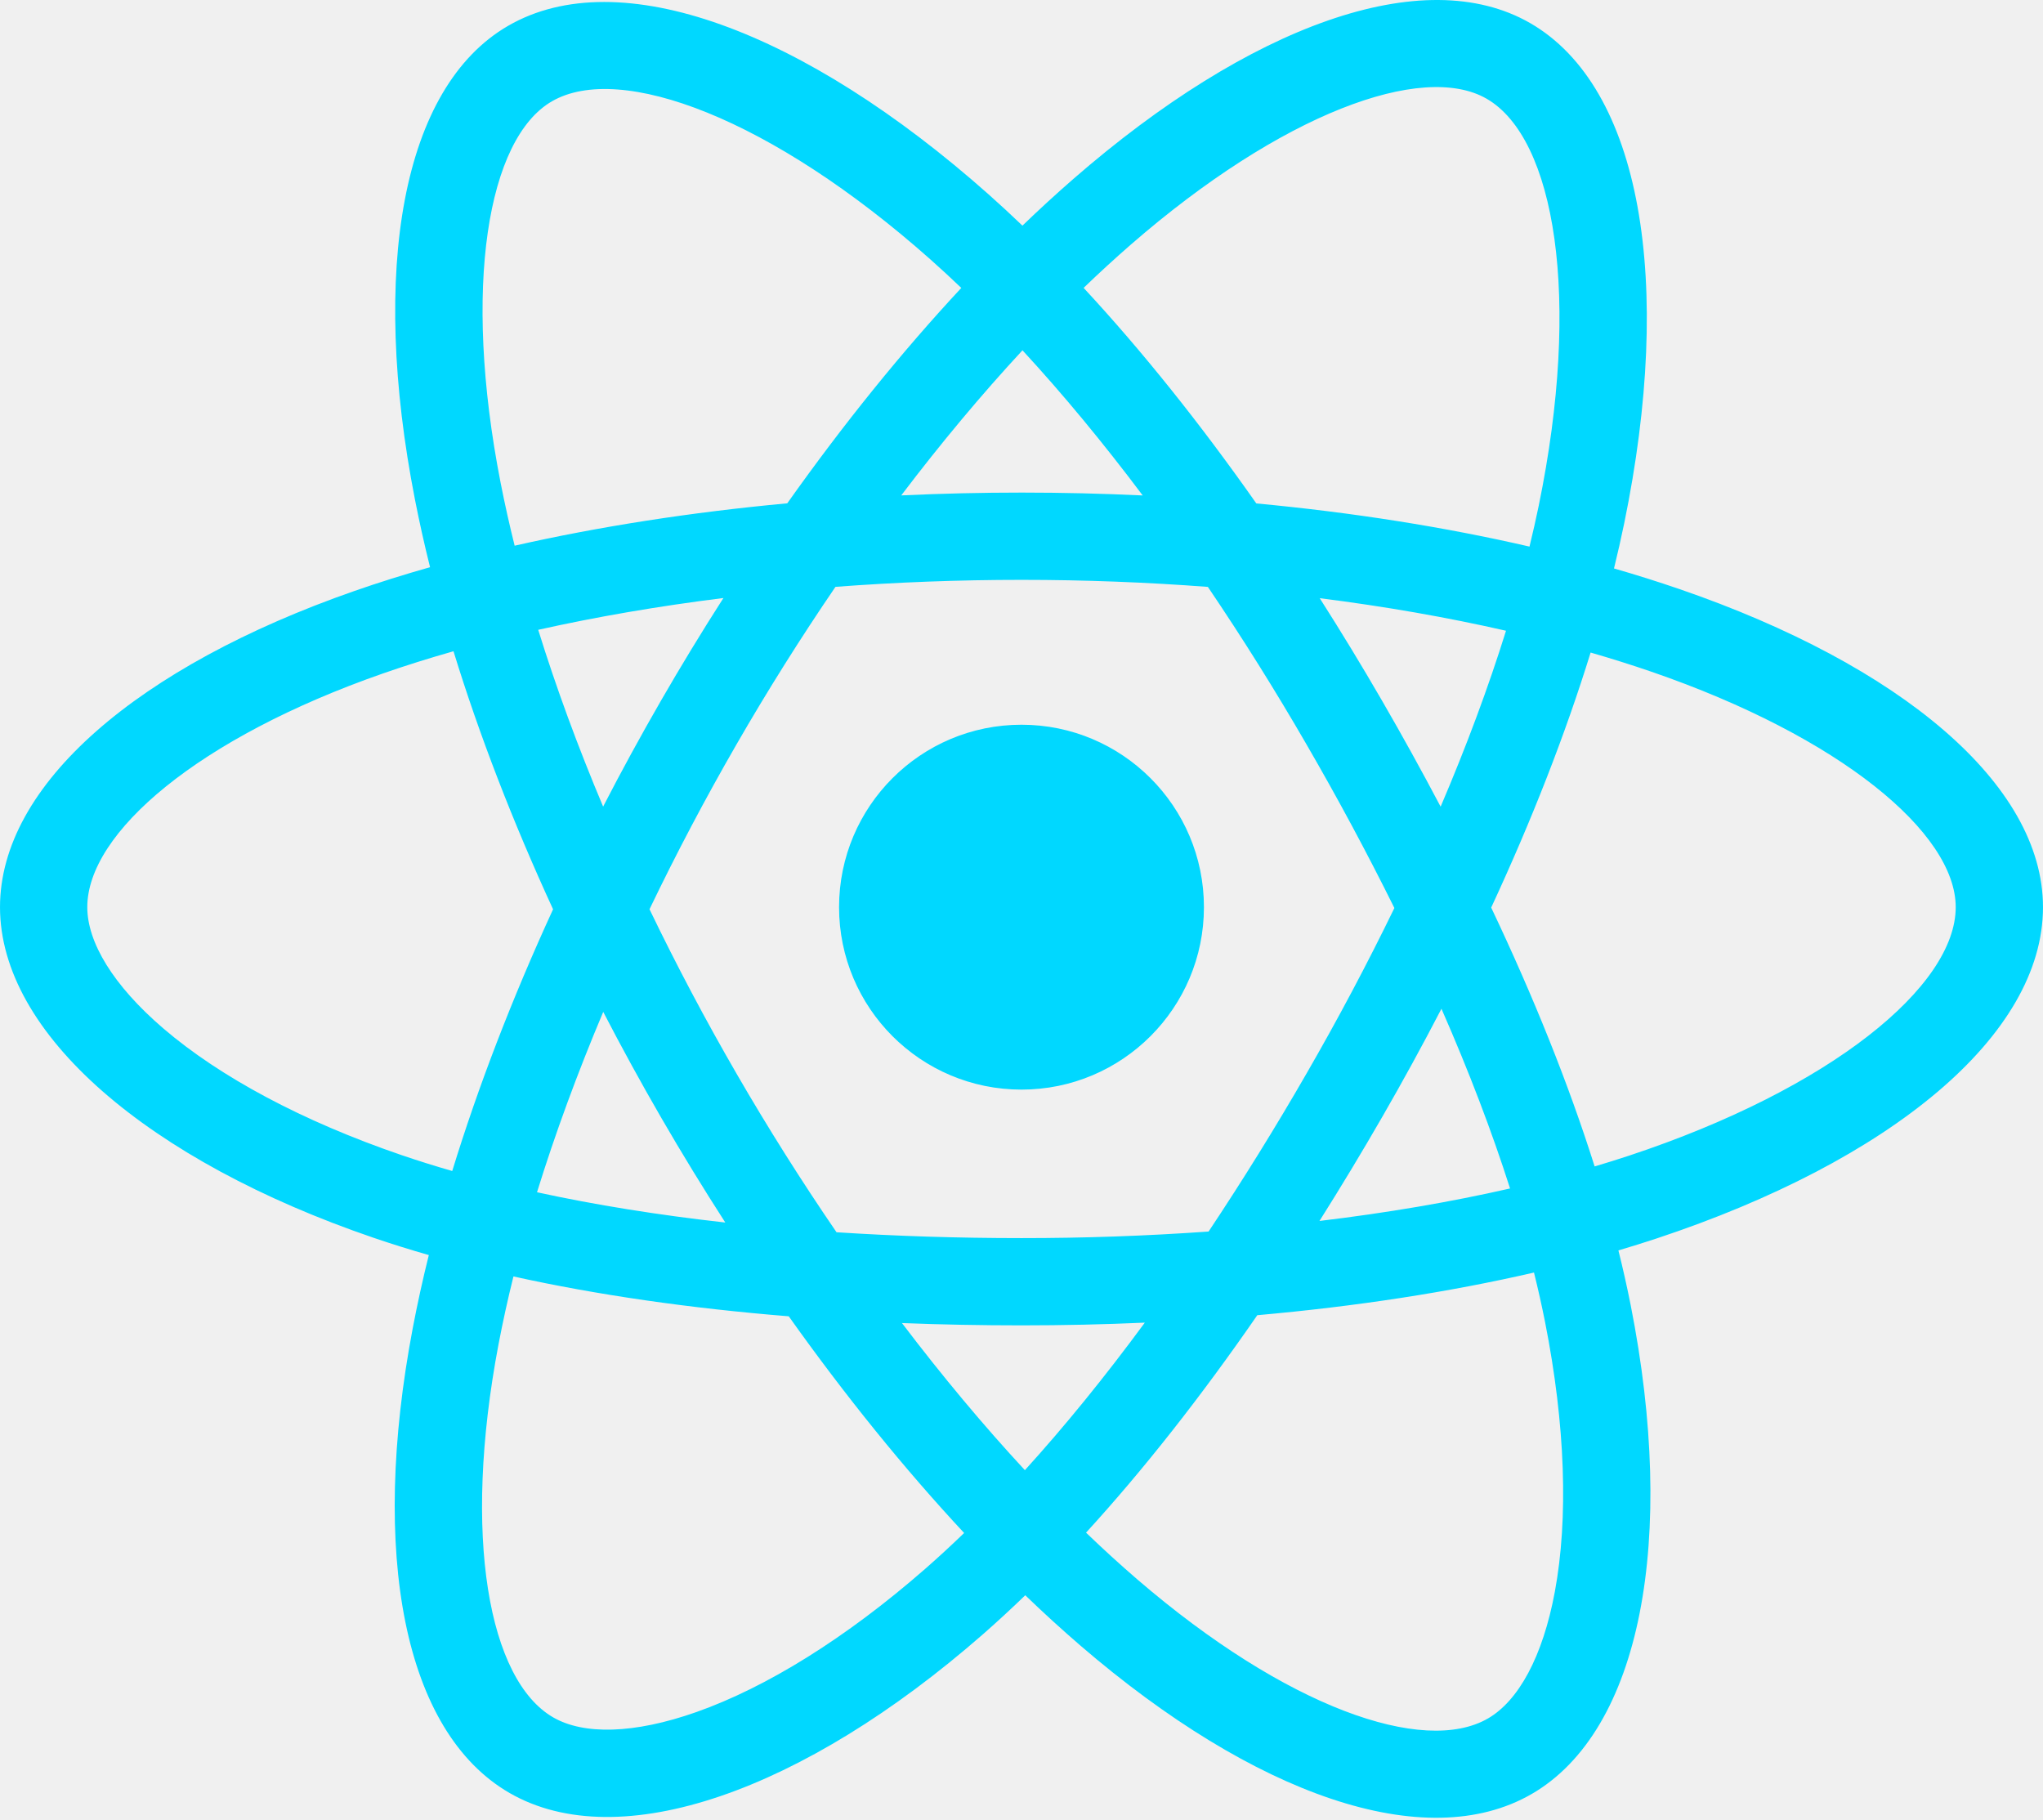
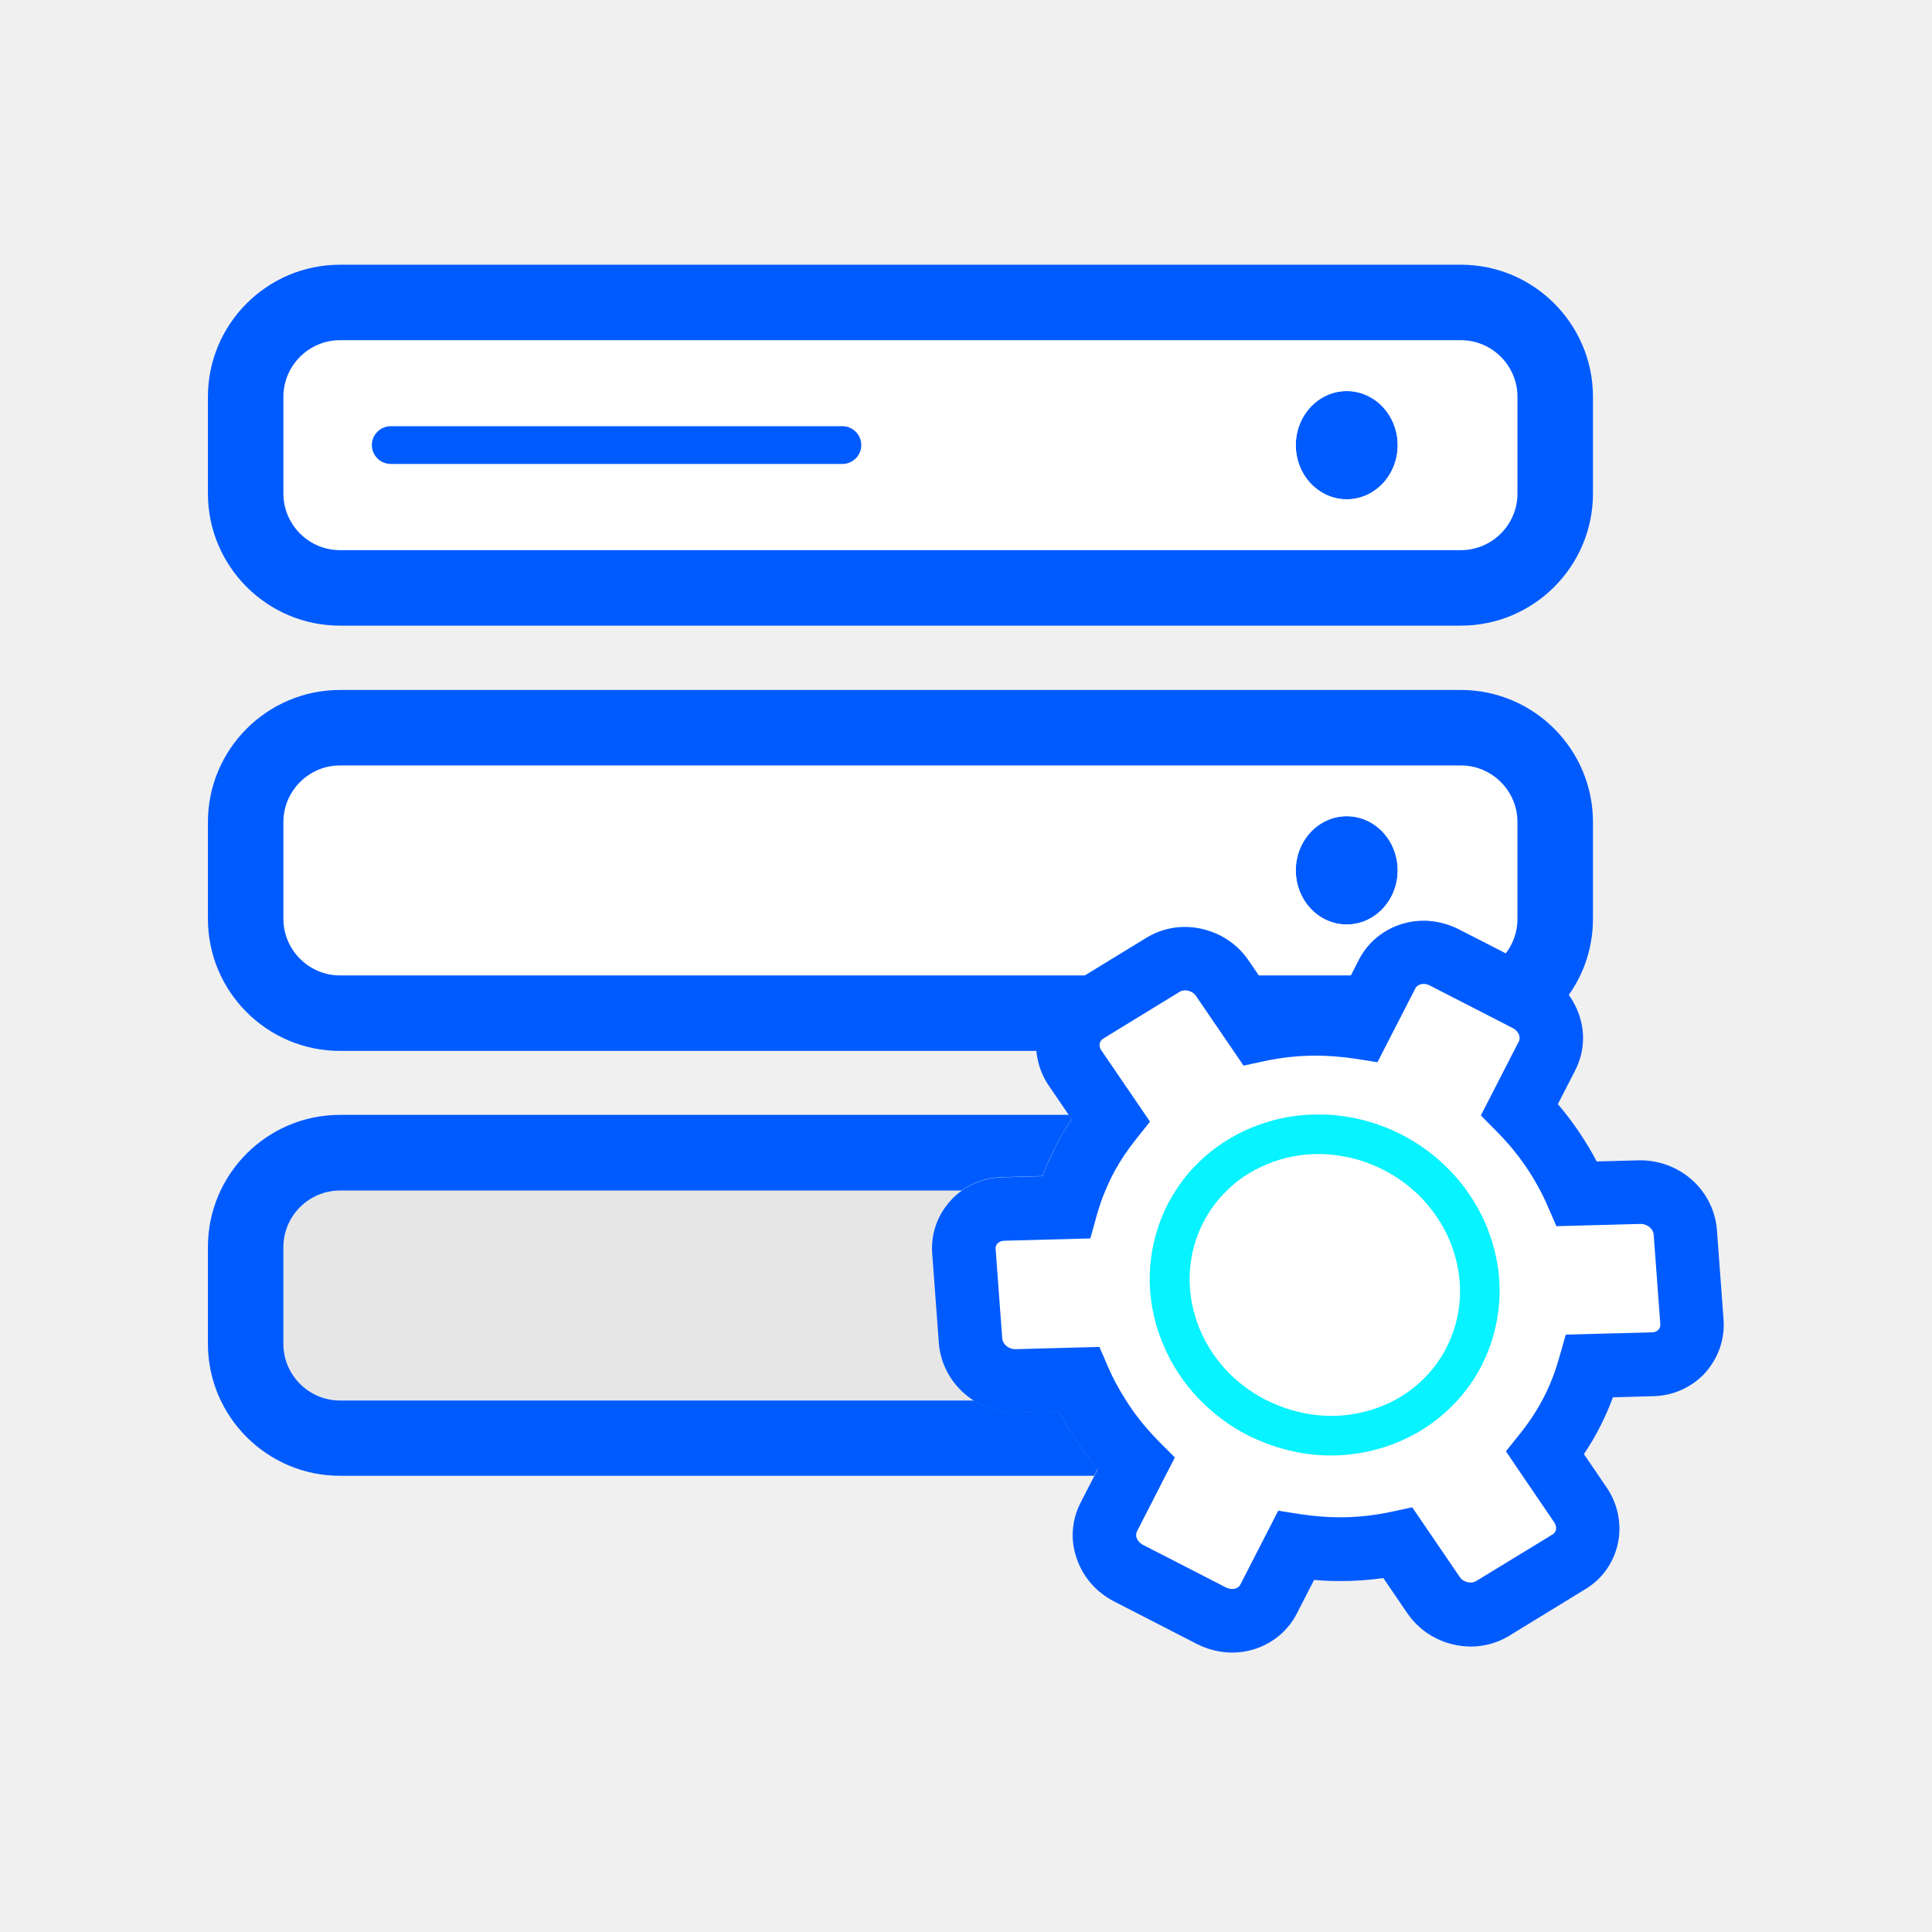
- <svg xmlns="http://www.w3.org/2000/svg" aria-hidden="true" role="img" class="iconify iconify--logos" width="35.93" height="32" preserveAspectRatio="xMidYMid meet" viewBox="0 0 256 228">
-   <path fill="#00D8FF" d="M210.483 73.824a171.49 171.49 0 0 0-8.24-2.597c.465-1.9.893-3.777 1.273-5.621c6.238-30.281 2.16-54.676-11.769-62.708c-13.355-7.7-35.196.329-57.254 19.526a171.23 171.23 0 0 0-6.375 5.848a155.866 155.866 0 0 0-4.241-3.917C100.759 3.829 77.587-4.822 63.673 3.233C50.33 10.957 46.379 33.89 51.995 62.588a170.974 170.974 0 0 0 1.892 8.48c-3.28.932-6.445 1.924-9.474 2.98C17.309 83.498 0 98.307 0 113.668c0 15.865 18.582 31.778 46.812 41.427a145.52 145.52 0 0 0 6.921 2.165a167.467 167.467 0 0 0-2.01 9.138c-5.354 28.2-1.173 50.591 12.134 58.266c13.744 7.926 36.812-.22 59.273-19.855a145.567 145.567 0 0 0 5.342-4.923a168.064 168.064 0 0 0 6.92 6.314c21.758 18.722 43.246 26.282 56.54 18.586c13.731-7.949 18.194-32.003 12.4-61.268a145.016 145.016 0 0 0-1.535-6.842c1.62-.48 3.21-.974 4.76-1.488c29.348-9.723 48.443-25.443 48.443-41.52c0-15.417-17.868-30.326-45.517-39.844Zm-6.365 70.984c-1.4.463-2.836.91-4.3 1.345c-3.24-10.257-7.612-21.163-12.963-32.432c5.106-11 9.31-21.767 12.459-31.957c2.619.758 5.16 1.557 7.61 2.4c23.69 8.156 38.14 20.213 38.14 29.504c0 9.896-15.606 22.743-40.946 31.14Zm-10.514 20.834c2.562 12.94 2.927 24.64 1.23 33.787c-1.524 8.219-4.59 13.698-8.382 15.893c-8.067 4.67-25.32-1.4-43.927-17.412a156.726 156.726 0 0 1-6.437-5.87c7.214-7.889 14.423-17.06 21.459-27.246c12.376-1.098 24.068-2.894 34.671-5.345a134.17 134.17 0 0 1 1.386 6.193ZM87.276 214.515c-7.882 2.783-14.16 2.863-17.955.675c-8.075-4.657-11.432-22.636-6.853-46.752a156.923 156.923 0 0 1 1.869-8.499c10.486 2.32 22.093 3.988 34.498 4.994c7.084 9.967 14.501 19.128 21.976 27.15a134.668 134.668 0 0 1-4.877 4.492c-9.933 8.682-19.886 14.842-28.658 17.94ZM50.35 144.747c-12.483-4.267-22.792-9.812-29.858-15.863c-6.35-5.437-9.555-10.836-9.555-15.216c0-9.322 13.897-21.212 37.076-29.293c2.813-.98 5.757-1.905 8.812-2.773c3.204 10.42 7.406 21.315 12.477 32.332c-5.137 11.18-9.399 22.249-12.634 32.792a134.718 134.718 0 0 1-6.318-1.979Zm12.378-84.26c-4.811-24.587-1.616-43.134 6.425-47.789c8.564-4.958 27.502 2.111 47.463 19.835a144.318 144.318 0 0 1 3.841 3.545c-7.438 7.987-14.787 17.08-21.808 26.988c-12.04 1.116-23.565 2.908-34.161 5.309a160.342 160.342 0 0 1-1.76-7.887Zm110.427 27.268a347.8 347.8 0 0 0-7.785-12.803c8.168 1.033 15.994 2.404 23.343 4.08c-2.206 7.072-4.956 14.465-8.193 22.045a381.151 381.151 0 0 0-7.365-13.322Zm-45.032-43.861c5.044 5.465 10.096 11.566 15.065 18.186a322.04 322.04 0 0 0-30.257-.006c4.974-6.559 10.069-12.652 15.192-18.18ZM82.802 87.83a323.167 323.167 0 0 0-7.227 13.238c-3.184-7.553-5.909-14.98-8.134-22.152c7.304-1.634 15.093-2.97 23.209-3.984a321.524 321.524 0 0 0-7.848 12.897Zm8.081 65.352c-8.385-.936-16.291-2.203-23.593-3.793c2.26-7.3 5.045-14.885 8.298-22.6a321.187 321.187 0 0 0 7.257 13.246c2.594 4.48 5.28 8.868 8.038 13.147Zm37.542 31.03c-5.184-5.592-10.354-11.779-15.403-18.433c4.902.192 9.899.29 14.978.29c5.218 0 10.376-.117 15.453-.343c-4.985 6.774-10.018 12.97-15.028 18.486Zm52.198-57.817c3.422 7.8 6.306 15.345 8.596 22.52c-7.422 1.694-15.436 3.058-23.88 4.071a382.417 382.417 0 0 0 7.859-13.026a347.403 347.403 0 0 0 7.425-13.565Zm-16.898 8.101a358.557 358.557 0 0 1-12.281 19.815a329.4 329.4 0 0 1-23.444.823c-7.967 0-15.716-.248-23.178-.732a310.202 310.202 0 0 1-12.513-19.846h.001a307.41 307.41 0 0 1-10.923-20.627a310.278 310.278 0 0 1 10.89-20.637l-.001.001a307.318 307.318 0 0 1 12.413-19.761c7.613-.576 15.42-.876 23.31-.876H128c7.926 0 15.743.303 23.354.883a329.357 329.357 0 0 1 12.335 19.695a358.489 358.489 0 0 1 11.036 20.54a329.472 329.472 0 0 1-11 20.722Zm22.56-122.124c8.572 4.944 11.906 24.881 6.52 51.026c-.344 1.668-.73 3.367-1.15 5.09c-10.622-2.452-22.155-4.275-34.23-5.408c-7.034-10.017-14.323-19.124-21.64-27.008a160.789 160.789 0 0 1 5.888-5.4c18.9-16.447 36.564-22.941 44.612-18.3ZM128 90.808c12.625 0 22.86 10.235 22.86 22.86s-10.235 22.86-22.86 22.86s-22.86-10.235-22.86-22.86s10.235-22.86 22.86-22.86Z" />
+ <svg xmlns="http://www.w3.org/2000/svg" width="800px" height="800px" viewBox="0 0 1024 1024" class="icon" version="1.1">
+   <path d="M686.8 235.9a27 28.7 0 1 0 54 0 27 28.7 0 1 0-54 0Z" fill="#005BFF" />
+   <path d="M686.8 461.3a27 28.7 0 1 0 54 0 27 28.7 0 1 0-54 0Z" fill="#005BFF" />
+   <path d="M774.3 180.3H180.2c-16.5 0-30 13.5-30 30v51.3c0 16.5 13.5 30 30 30h594.1c16.5 0 30-13.5 30-30v-51.3c0-16.6-13.5-30-30-30z m-327.8 65.6H207.1c-5.5 0-10-4.5-10-10s4.5-10 10-10h239.4c5.5 0 10 4.5 10 10s-4.5 10-10 10z m267.3 18.8c-14.9 0-27-12.9-27-28.7s12.1-28.7 27-28.7 27 12.9 27 28.7-12.1 28.7-27 28.7zM804.3 435.6c0-16.5-13.5-30-30-30H180.2c-16.5 0-30 13.5-30 30V487c0 16.5 13.5 30 30 30h394.7l32.7-20c5.9-3.6 12.7-5.6 19.7-5.7h0.7c6.4 0 12.9 1.6 18.6 4.5 6.1 3.1 11.3 7.7 15.1 13.3l5.4 7.9h48.8l4.3-8.4c2.4-4.7 5.7-8.8 9.9-12.1 3.9-3.2 8.4-5.5 13.3-6.9 3.6-1.1 7.4-1.6 11.1-1.6 6.4 0 12.8 1.6 18.5 4.5l25 12.8c3.9-5.1 6.2-11.4 6.2-18.3v-51.4zM713.8 490c-14.9 0-27-12.9-27-28.7s12.1-28.7 27-28.7 27 12.9 27 28.7-12.1 28.7-27 28.7z" fill="#FFFFFF" />
+   <path d="M774.3 140.3H180.2c-38.6 0-70 31.4-70 70v51.3c0 38.6 31.4 70 70 70h594.1c38.6 0 70-31.4 70-70v-51.3c0-38.6-31.4-70-70-70z m30 121.3c0 16.5-13.5 30-30 30H180.2c-16.5 0-30-13.5-30-30v-51.3c0-16.5 13.5-30 30-30h594.1c16.5 0 30 13.5 30 30v51.3z" fill="#005BFF" />
+   <path d="M446.5 225.9H207.1c-5.5 0-10 4.5-10 10s4.5 10 10 10h239.4c5.5 0 10-4.5 10-10s-4.5-10-10-10z" fill="#005BFF" />
+   <path d="M504.5 731.1c-4-5.8-6.4-12.4-6.9-19.4l-3.5-47.3c-0.8-10.4 2.6-20.3 9.5-27.9 1.9-2.1 3.9-3.9 6.1-5.5H180.2c-16.5 0-30 13.5-30 30v51.3c0 16.5 13.5 30 30 30h336.1c-4.7-2.9-8.7-6.7-11.8-11.2z" fill="#E6E6E6" />
+   <path d="M569.8 762.3c-3.1-4.6-5.9-9.4-8.5-14.3l-22.4 0.6h-1c-6.4 0-12.8-1.5-18.5-4.5-1.1-0.5-2.1-1.1-3.1-1.8H180.2c-16.5 0-30-13.5-30-30V661c0-16.5 13.5-30 30-30h329.5c1.9-1.4 4-2.6 6.2-3.6 4.8-2.2 10-3.4 15.4-3.5l21.3-0.6c0.4-1.1 0.8-2.1 1.2-3.2 1.7-4.2 3.5-8.4 5.6-12.3 2.5-4.9 5.4-9.8 8.6-14.6l-1.5-2.3H180.2c-38.6 0-70 31.4-70 70v51.3c0 38.6 31.4 70 70 70h399.7l2-3.9c-4.4-5-8.4-10.4-12.1-16z" fill="#005BFF" />
+   <path d="M769.9 661.6c-3.2-9-8-17.2-14.4-24.4-2-2.2-4-4.2-6.2-6.2-4.8-4.2-10.1-7.9-15.9-10.9-8.4-4.3-17.4-7-26.7-8-9.6-1-19.1-0.2-28.3 2.5-4.7 1.4-9.1 3.2-13.3 5.5-3.9 2.1-7.7 4.6-11.1 7.5-1.3 1.1-2.5 2.2-3.7 3.4-5.1 5-9.3 10.7-12.6 17-4 7.9-6.4 16.3-7 25.2-0.7 9.2 0.6 18.4 3.7 27.4 3.2 9 8 17.2 14.4 24.4 6.2 7 13.7 12.7 22.1 17 0.2 0.1 0.4 0.2 0.7 0.3 8.3 4.1 17 6.7 26.1 7.7 9.6 1 19.1 0.2 28.3-2.5 4.5-1.3 8.7-3 12.7-5.1 4.2-2.2 8.1-4.8 11.7-7.8 6.8-5.7 12.3-12.5 16.3-20.4 4-7.9 6.4-16.3 7-25.2 0.6-9.2-0.6-18.4-3.8-27.4z" fill="#FFFFFF" />
+   <path d="M876.5 654.4c-0.1-2-1.6-3.9-3.6-5-1-0.5-2.1-0.8-3.2-0.8l-26.4 0.7-18.4 0.5-0.7-1.7-3.8-8.7c-1.6-3.8-3.4-7.4-5.4-11-5.8-10.4-13-20-21.5-28.6l-7.8-7.9-0.8-0.8L805 552c0.4-0.7 0.5-1.5 0.4-2.3-0.2-1.8-1.6-3.7-3.6-4.8l-44-22.6c-1-0.5-2.1-0.8-3.2-0.8-2 0-3.7 0.9-4.4 2.3l-17 33.1-3.2 6.1-12-1.9c-6.9-1.1-13.9-1.6-20.8-1.6-9.1 0-18.3 1-27.1 2.9l-11.1 2.4-5.3-7.8-19.8-29c-0.7-1-1.6-1.8-2.6-2.3-1-0.5-2.2-0.8-3.3-0.8-1.1 0-2.1 0.3-2.9 0.8l-40.5 24.8c-1 0.6-1.6 1.4-1.8 2.5-0.3 1.3 0 2.6 0.9 3.9l0.2 0.2 23.2 34 2.3 3.4-7.7 9.7c-4.1 5.2-7.7 10.6-10.8 16.1-0.6 1-1.1 2-1.6 3-1.3 2.5-2.5 5.2-3.6 7.9-1.8 4.3-3.3 8.7-4.6 13.3l-3.3 11.9-45.5 1.2c-1.5 0-2.8 0.6-3.7 1.5-0.7 0.8-1 1.8-1 2.9l3.5 47.3c0.1 2 1.6 3.9 3.6 5 1 0.5 2.1 0.8 3.2 0.8l44.7-1.2 4.5 10.4c2.7 6.3 6 12.3 9.7 18.1 4.6 7.1 9.9 13.8 15.8 20 0.5 0.5 1 1 1.4 1.5l8.6 8.6-5.1 9.9-15 29.3c-0.7 1.4-0.4 2.8-0.1 3.6 0.6 1.5 1.7 2.7 3.3 3.5l44 22.6c1 0.5 2.1 0.8 3.2 0.8 2 0 3.7-0.9 4.4-2.3l20.1-39.2 12 1.9c6.9 1.1 13.9 1.6 20.8 1.6 9.1 0 18.3-1 27.1-2.9l11.1-2.4 25.1 36.8c0.7 1 1.6 1.8 2.6 2.3 1 0.5 2.2 0.8 3.3 0.8 1.1 0 2.1-0.3 2.9-0.8l40.5-24.8c1-0.6 1.6-1.4 1.8-2.5 0.3-1.6-0.3-3-0.9-3.9l-20.9-30.7-4.7-7 7.2-9 0.5-0.6c4.9-6.1 9-12.5 12.4-19.1 2.3-4.4 4.3-9.2 6-14.1 0.8-2.3 1.6-4.7 2.2-7.1l3.4-11.9 14.4-0.4 31.1-0.8c1.5 0 2.8-0.6 3.7-1.5 0.7-0.8 1-1.8 1-2.9l-3.5-47.3zM661.3 760.7c-9.4-4.8-17.8-11-25-18.4-1.1-1.1-2.1-2.2-3.2-3.4-8.3-9.3-14.5-19.9-18.6-31.5-4.1-11.7-5.7-23.7-4.9-35.8 0.8-11.7 3.9-22.9 9.3-33.3 1.3-2.6 2.7-5 4.3-7.4 2.5-3.8 5.3-7.5 8.3-10.9 2.8-3.1 5.8-6 9-8.6 9.3-7.7 20-13.4 31.9-16.9 6.5-1.9 13.1-3.1 19.8-3.6 4.4-0.3 8.8-0.3 13.3 0l3.3 0.3c11.9 1.3 23.4 4.7 34.1 10.2 9.5 4.9 18 11.1 25.3 18.7 1 1 1.9 2 2.9 3.1 2.3 2.6 4.4 5.2 6.4 8 5.2 7.2 9.3 15.1 12.2 23.5 4.1 11.7 5.7 23.7 4.9 35.8-0.8 11.7-3.9 22.9-9.3 33.3-3.5 6.8-7.8 13-12.9 18.6-2.7 3-5.6 5.7-8.7 8.3-5.6 4.6-11.7 8.5-18.2 11.7-4.4 2.1-8.9 3.9-13.7 5.3-11.8 3.5-24.1 4.6-36.4 3.3-10.7-1.1-21-4-30.7-8.6-1.1-0.6-2.2-1.1-3.4-1.7z" fill="#FFFFFF" />
+   <path d="M913.5 699.2l-3.5-47.3c-0.5-6.9-2.9-13.6-6.9-19.4-3.8-5.5-9-10-14.9-13-5.7-2.9-12.1-4.5-18.5-4.5h-1l-22.4 0.6c-5.7-10.8-12.6-21-20.6-30.4l9.2-17.9c2.4-4.7 3.8-9.8 4.1-15.1 0.3-5-0.5-10-2.2-14.8-1.3-3.6-3.1-7-5.3-10.1 8.1-11.4 12.8-25.3 12.8-40.3v-51.3c0-38.6-31.4-70-70-70H180.2c-38.6 0-70 31.4-70 70V487c0 38.6 31.4 70 70 70h369.1c0.1 1.4 0.3 2.7 0.6 4.1 1 5.2 3.1 10.1 6.1 14.5l10.5 15.4 1.5 2.3c-3.2 4.8-6.1 9.6-8.6 14.6-2 3.9-3.9 8.1-5.6 12.3-0.4 1.1-0.8 2.1-1.2 3.2l-21.3 0.6c-5.4 0.1-10.6 1.3-15.4 3.5-2.2 1-4.3 2.2-6.2 3.6-2.2 1.6-4.3 3.4-6.1 5.5-6.9 7.7-10.3 17.6-9.5 27.9l3.5 47.3c0.5 6.9 2.9 13.6 6.9 19.4 3.1 4.5 7.2 8.3 11.8 11.3 1 0.6 2 1.2 3.1 1.8 5.7 2.9 12.1 4.5 18.5 4.5h1l22.4-0.6c2.6 4.9 5.4 9.7 8.5 14.3 3.7 5.6 7.7 10.9 12.1 16.1l-2 3.9-7.2 14c-2.4 4.7-3.8 9.8-4.1 15.1-0.3 5 0.5 10 2.2 14.8 3.4 9.7 10.4 17.6 19.7 22.4l44 22.6c5.8 2.9 12.2 4.5 18.5 4.5 3.8 0 7.5-0.5 11.1-1.6 4.9-1.4 9.4-3.8 13.3-6.9 4.1-3.3 7.5-7.4 9.9-12.1l9.2-17.9c4.6 0.4 9.2 0.6 13.8 0.6 7.7 0 15.3-0.5 22.9-1.6l12.6 18.5c3.8 5.6 9 10.2 15.1 13.3 5.7 2.9 12.2 4.5 18.6 4.5h0.7c7-0.1 13.8-2.1 19.7-5.7l40.5-24.8c8.9-5.4 14.9-14 17.1-24.1 1.1-5 1.1-10.2 0.1-15.3-1-5.2-3.1-10.1-6.1-14.5l-12-17.6c3.2-4.8 6.1-9.6 8.6-14.6 2.5-4.9 4.8-10.1 6.8-15.5l21.3-0.6c5.4-0.1 10.6-1.3 15.4-3.5 4.7-2.2 8.9-5.2 12.3-9 7-8 10.4-17.9 9.6-28.3zM150.2 487v-51.3c0-16.5 13.5-30 30-30h594.1c16.5 0 30 13.5 30 30V487c0 6.9-2.3 13.2-6.2 18.3l-25-12.8c-5.8-2.9-12.2-4.5-18.5-4.5-3.8 0-7.5 0.5-11.1 1.6-4.9 1.4-9.4 3.8-13.3 6.9-4.1 3.3-7.5 7.4-9.9 12.1L716 517h-48.8l-5.4-7.9c-3.8-5.6-9-10.2-15.1-13.3-5.8-2.9-12.2-4.5-18.6-4.5h-0.7c-7 0.1-13.8 2.1-19.7 5.7L575 517H180.2c-16.5 0-30-13.5-30-30z m728.9 217.7c-0.9 1-2.1 1.5-3.7 1.5l-31.1 0.8-14.4 0.4-3.4 11.9c-0.7 2.4-1.4 4.8-2.2 7.1-1.7 4.9-3.7 9.7-6 14.1-3.3 6.5-7.5 12.9-12.4 19.1l-0.5 0.6-7.2 9 4.7 7 20.9 30.7c0.6 0.9 1.2 2.3 0.9 3.9-0.2 1-0.9 1.9-1.8 2.5L782.4 838c-0.8 0.5-1.8 0.8-2.9 0.8-1.1 0-2.2-0.3-3.3-0.8-1.1-0.5-2-1.3-2.6-2.3l-25.1-36.8-11.1 2.4c-8.9 1.9-18 2.9-27.1 2.9-6.9 0-13.9-0.6-20.8-1.6l-12-1.9-20.1 39.2c-0.7 1.4-2.4 2.3-4.4 2.3-1.1 0-2.2-0.3-3.2-0.8l-44-22.6c-1.6-0.8-2.7-2.1-3.3-3.5-0.3-0.7-0.6-2.2 0.1-3.6l15-29.3 5.1-9.9-8.6-8.6c-0.5-0.5-1-1-1.4-1.5-6-6.2-11.3-12.9-15.8-20-3.7-5.8-7-11.8-9.7-18.1l-4.5-10.4-44.7 1.2c-1.1 0-2.2-0.3-3.2-0.8-2.1-1.1-3.5-3-3.6-5l-3.5-47.3c-0.1-1.1 0.2-2.1 1-2.9 0.9-1 2.1-1.5 3.7-1.5l45.5-1.2 3.3-11.9c1.3-4.6 2.8-9.1 4.6-13.3 1.1-2.7 2.3-5.3 3.6-7.9 0.5-1 1.1-2 1.6-3 3-5.5 6.7-10.9 10.8-16.1l7.7-9.7-2.3-3.4-23.2-34-0.2-0.2c-0.9-1.3-1.2-2.6-0.9-3.9 0.2-1 0.9-1.9 1.8-2.5l40.5-24.8c0.8-0.5 1.8-0.8 2.9-0.8 1.1 0 2.2 0.3 3.3 0.8 1.1 0.5 2 1.3 2.6 2.3l19.8 29 5.3 7.8 11.1-2.4c8.9-1.9 18-2.9 27.1-2.9 6.9 0 13.9 0.6 20.8 1.6l12 1.9 3.1-6.1 17-33.1c0.7-1.4 2.4-2.3 4.4-2.3 1.1 0 2.2 0.3 3.2 0.8l44 22.6c2 1 3.4 2.9 3.6 4.8 0.1 0.8 0 1.6-0.4 2.3l-20.1 39.2 0.8 0.8 7.8 7.9c8.6 8.7 15.8 18.2 21.5 28.6 2 3.6 3.8 7.2 5.4 11l3.8 8.7 0.7 1.7 18.4-0.5 26.4-0.7c1.1 0 2.2 0.3 3.2 0.8 2.1 1.1 3.5 3 3.6 5l3.5 47.3c0.1 1.1-0.2 2.1-0.9 2.9z" fill="#005BFF" />
+   <path d="M692.2 591h13.3c-4.5-0.3-8.9-0.3-13.3 0z" fill="#06F3FF" />
+   <path d="M789.7 654.7c-2.9-8.4-7.1-16.3-12.2-23.5-2-2.8-4.1-5.4-6.4-8-0.9-1-1.9-2.1-2.9-3.1-7.3-7.5-15.8-13.8-25.3-18.7-10.7-5.5-22.2-8.9-34.1-10.2l-3.3-0.3h-13.3c-6.7 0.5-13.3 1.6-19.8 3.6-11.9 3.5-22.6 9.2-31.9 16.9-3.2 2.7-6.2 5.6-9 8.6-3.1 3.4-5.8 7-8.3 10.9-1.5 2.4-3 4.9-4.3 7.4-5.3 10.4-8.4 21.6-9.3 33.3-0.9 12.1 0.8 24.1 4.9 35.8 4.1 11.6 10.3 22.2 18.6 31.5 1 1.2 2.1 2.3 3.2 3.4 7.3 7.4 15.7 13.6 25 18.4 1.1 0.6 2.2 1.1 3.4 1.6 9.8 4.5 20.1 7.4 30.7 8.6 12.3 1.3 24.6 0.2 36.4-3.3 4.8-1.4 9.3-3.2 13.7-5.3 6.5-3.1 12.6-7 18.2-11.7 3.1-2.6 6-5.4 8.7-8.3 5.1-5.6 9.4-11.8 12.9-18.6 5.3-10.4 8.4-21.6 9.3-33.3 0.9-12-0.8-24-4.9-35.7z m-16 34.3c-0.6 8.8-3 17.3-7 25.2-4 7.9-9.5 14.7-16.3 20.4-3.6 3-7.5 5.6-11.7 7.8-4 2.1-8.2 3.8-12.7 5.1-9.2 2.7-18.7 3.6-28.3 2.5-9.1-1-17.8-3.6-26.1-7.7-0.2-0.1-0.4-0.2-0.7-0.3-8.4-4.3-15.9-10.1-22.1-17-6.4-7.2-11.3-15.4-14.4-24.4-3.1-9-4.4-18.2-3.7-27.4 0.6-8.8 3-17.3 7-25.2 3.3-6.4 7.5-12.1 12.6-17 1.2-1.2 2.4-2.3 3.7-3.4 3.4-2.9 7.2-5.4 11.1-7.5 4.2-2.2 8.6-4.1 13.3-5.5 9.2-2.7 18.7-3.6 28.3-2.5 9.3 1 18.3 3.7 26.7 8 5.8 3 11.1 6.6 15.9 10.9 2.2 1.9 4.3 4 6.2 6.2 6.4 7.2 11.3 15.4 14.4 24.4 3.2 9 4.4 18.2 3.8 27.4z" fill="#06F3FF" />
</svg>
